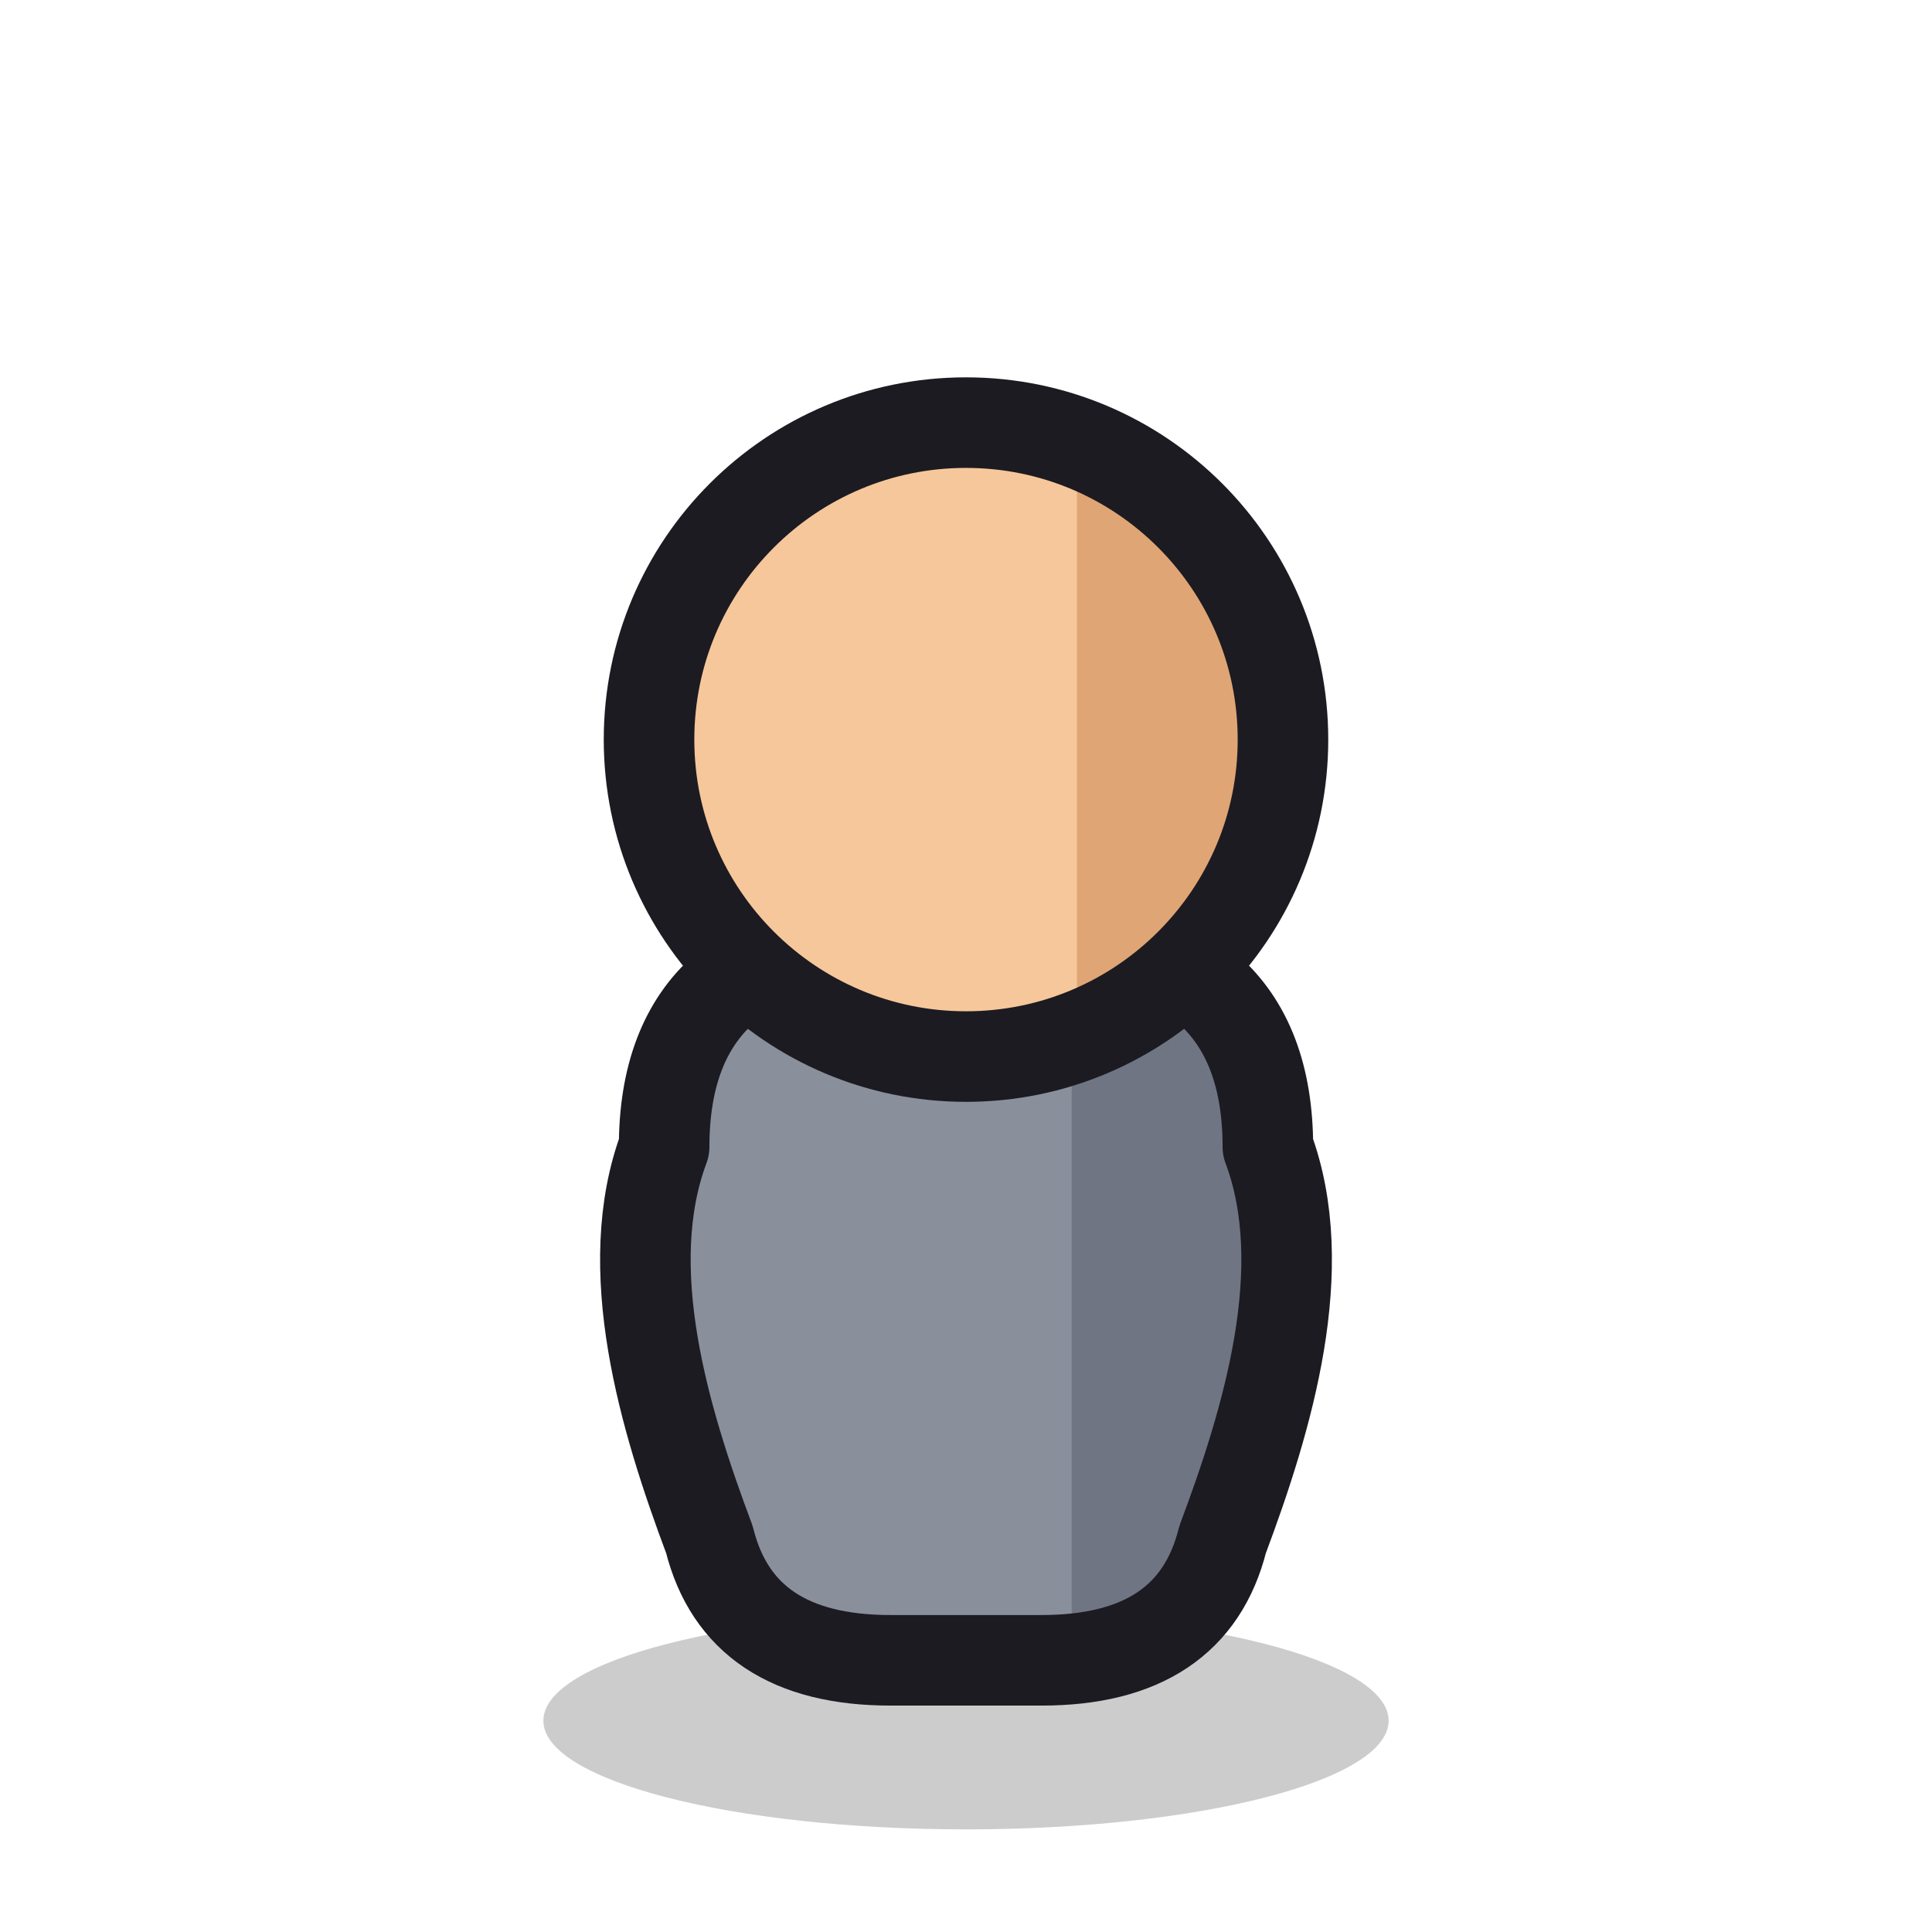
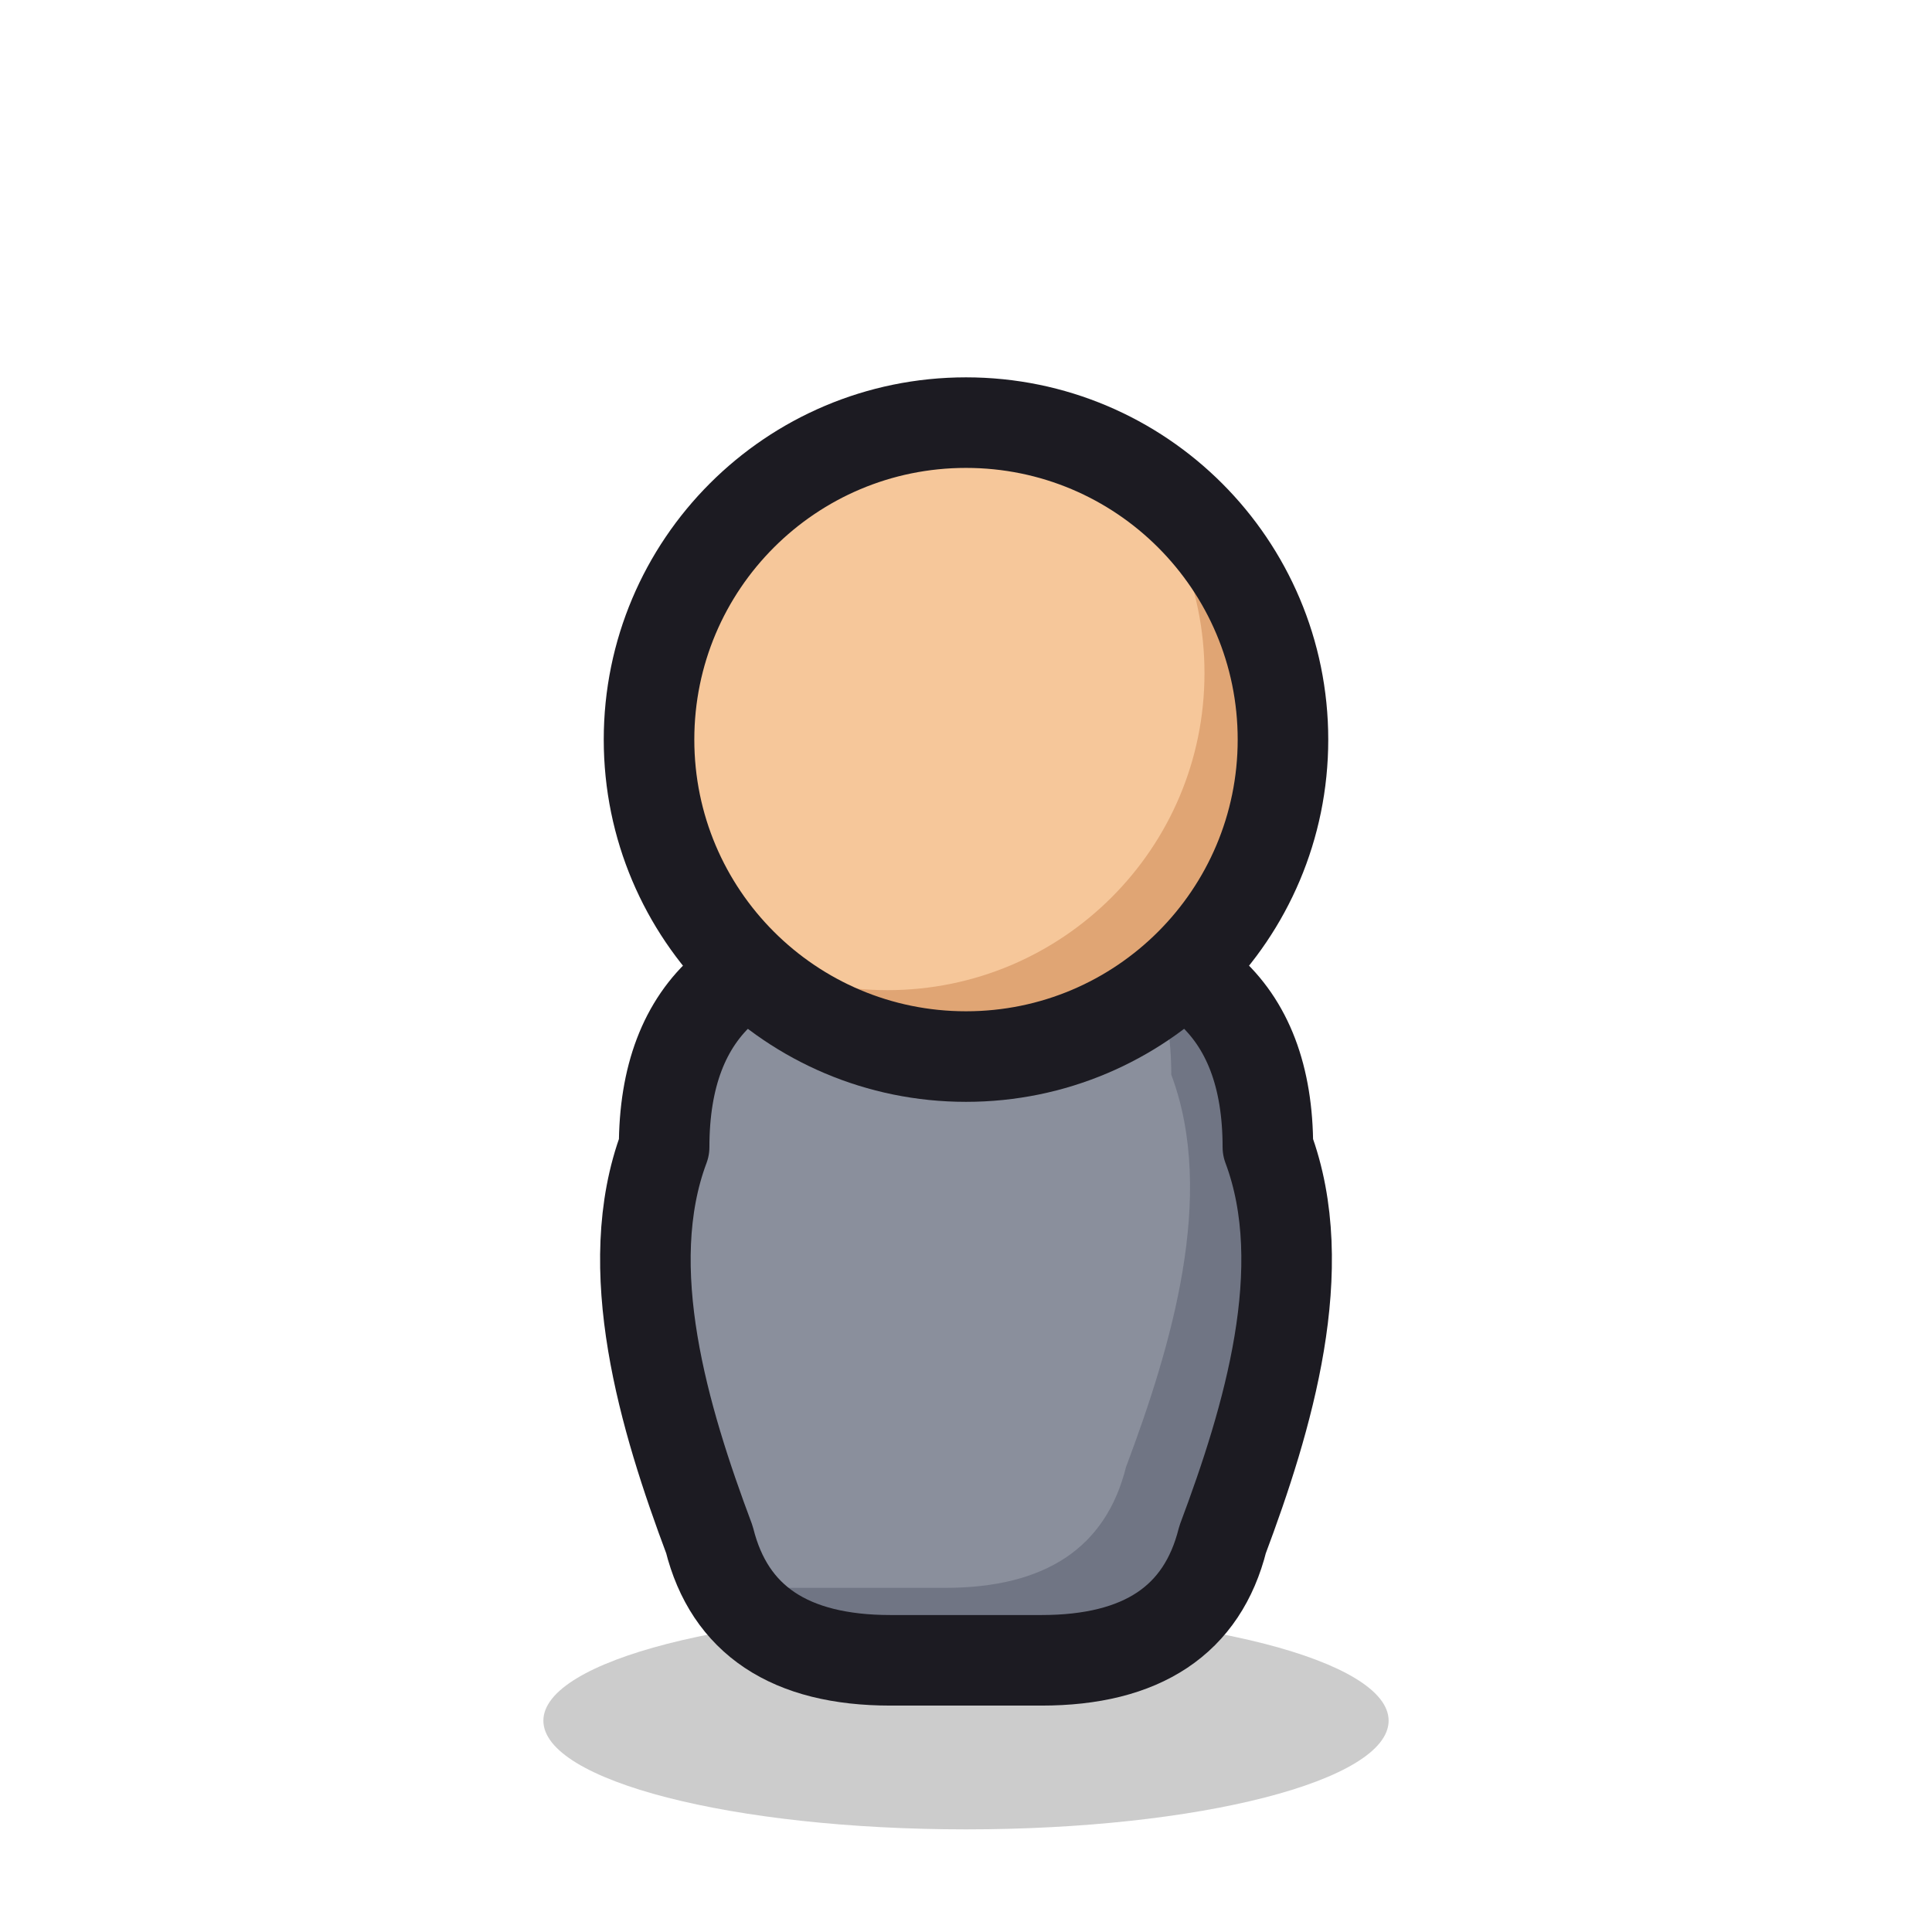
<svg xmlns="http://www.w3.org/2000/svg" width="64" height="64" viewBox="0 0 64 64">
  <g id="shadow">
    <ellipse cx="32" cy="57" rx="14.0" ry="3.6" fill="#000" fill-opacity="0.2" />
  </g>
  <g id="body">
    <clipPath id="bthinnorthlightgrey">
      <path d="M22.0 38 Q22.0 31 30.0 31 L34.0 31 Q42.0 31 42.0 38 C43.5 42 42.0 47 40.5 51 Q39.5 55 34.5 55 L29.5 55 Q24.5 55 23.5 51 C22.0 47 20.5 42 22.0 38 Z" />
    </clipPath>
-     <path d="M22.0 38 Q22.0 31 30.0 31 L34.0 31 Q42.0 31 42.0 38 C43.5 42 42.0 47 40.5 51 Q39.5 55 34.5 55 L29.5 55 Q24.5 55 23.5 51 C22.0 47 20.5 42 22.0 38 Z" fill="#8a8f9c" />
-     <rect x="35.5" y="0" width="64" height="64" fill="#707584" clip-path="url(#bthinnorthlightgrey)" />
+     <path d="M22.0 38 Q22.0 31 30.0 31 L34.0 31 Q42.0 31 42.0 38 C43.5 42 42.0 47 40.5 51 Q39.5 55 34.5 55 L29.5 55 Q24.5 55 23.5 51 C22.0 47 20.5 42 22.0 38 Z" fill="#707584" />
+     <path d="M22.0 38 Q22.0 31 30.0 31 L34.0 31 Q42.0 31 42.0 38 C43.5 42 42.0 47 40.5 51 Q39.5 55 34.5 55 L29.5 55 Q24.5 55 23.5 51 C22.0 47 20.5 42 22.0 38 Z" fill="#8a8f9c" transform="translate(-3.2 -2.4)" clip-path="url(#bthinnorthlightgreym)" />
+     <clipPath id="bthinnorthlightgreym" transform="translate(3.2 2.4)">
+       <path d="M22.0 38 Q22.0 31 30.0 31 L34.0 31 Q42.0 31 42.0 38 C43.5 42 42.0 47 40.5 51 Q39.5 55 34.5 55 L29.5 55 Q24.5 55 23.5 51 C22.0 47 20.5 42 22.0 38 Z" />
+     </clipPath>
    <path d="M22.0 38 Q22.0 31 30.0 31 L34.0 31 Q42.0 31 42.0 38 C43.5 42 42.0 47 40.5 51 Q39.5 55 34.5 55 L29.5 55 Q24.5 55 23.5 51 C22.0 47 20.5 42 22.0 38 Z" fill="none" stroke="#1c1b22" stroke-width="3" stroke-linejoin="round" stroke-linecap="round" />
  </g>
  <g id="head">
    <clipPath id="hthinnorthlightgrey">
-       <circle cx="32" cy="24.5" r="10.5" />
+       <path d="M21.5 24.5 A10.5 10.5 0 1 0 42.5 24.5 A10.5 10.5 0 1 0 21.5 24.5 Z" />
    </clipPath>
-     <circle cx="32" cy="24.5" r="10.5" fill="#f6c79a" />
-     <rect x="35.675" y="12.0" width="21.0" height="25.0" fill="#e0a574" clip-path="url(#hthinnorthlightgrey)" />
-     <circle cx="32" cy="24.5" r="10.5" fill="none" stroke="#1c1b22" stroke-width="3" stroke-linejoin="round" stroke-linecap="round" />
+     <path d="M21.5 24.5 A10.5 10.5 0 1 0 42.5 24.5 A10.5 10.5 0 1 0 21.5 24.5 Z" fill="#e0a574" />
+     <path d="M21.5 24.5 A10.5 10.5 0 1 0 42.5 24.5 A10.5 10.5 0 1 0 21.5 24.5 Z" fill="#f6c79a" transform="translate(-2.6 -2.2)" clip-path="url(#hthinnorthlightgreym)" />
+     <clipPath id="hthinnorthlightgreym" transform="translate(2.6 2.2)">
+       <path d="M21.5 24.5 A10.5 10.5 0 1 0 42.5 24.5 A10.5 10.5 0 1 0 21.5 24.5 Z" />
+     </clipPath>
+     <path d="M21.5 24.5 A10.5 10.5 0 1 0 42.5 24.5 A10.5 10.5 0 1 0 21.5 24.5 Z" fill="none" stroke="#1c1b22" stroke-width="3" stroke-linejoin="round" stroke-linecap="round" />
  </g>
</svg>
